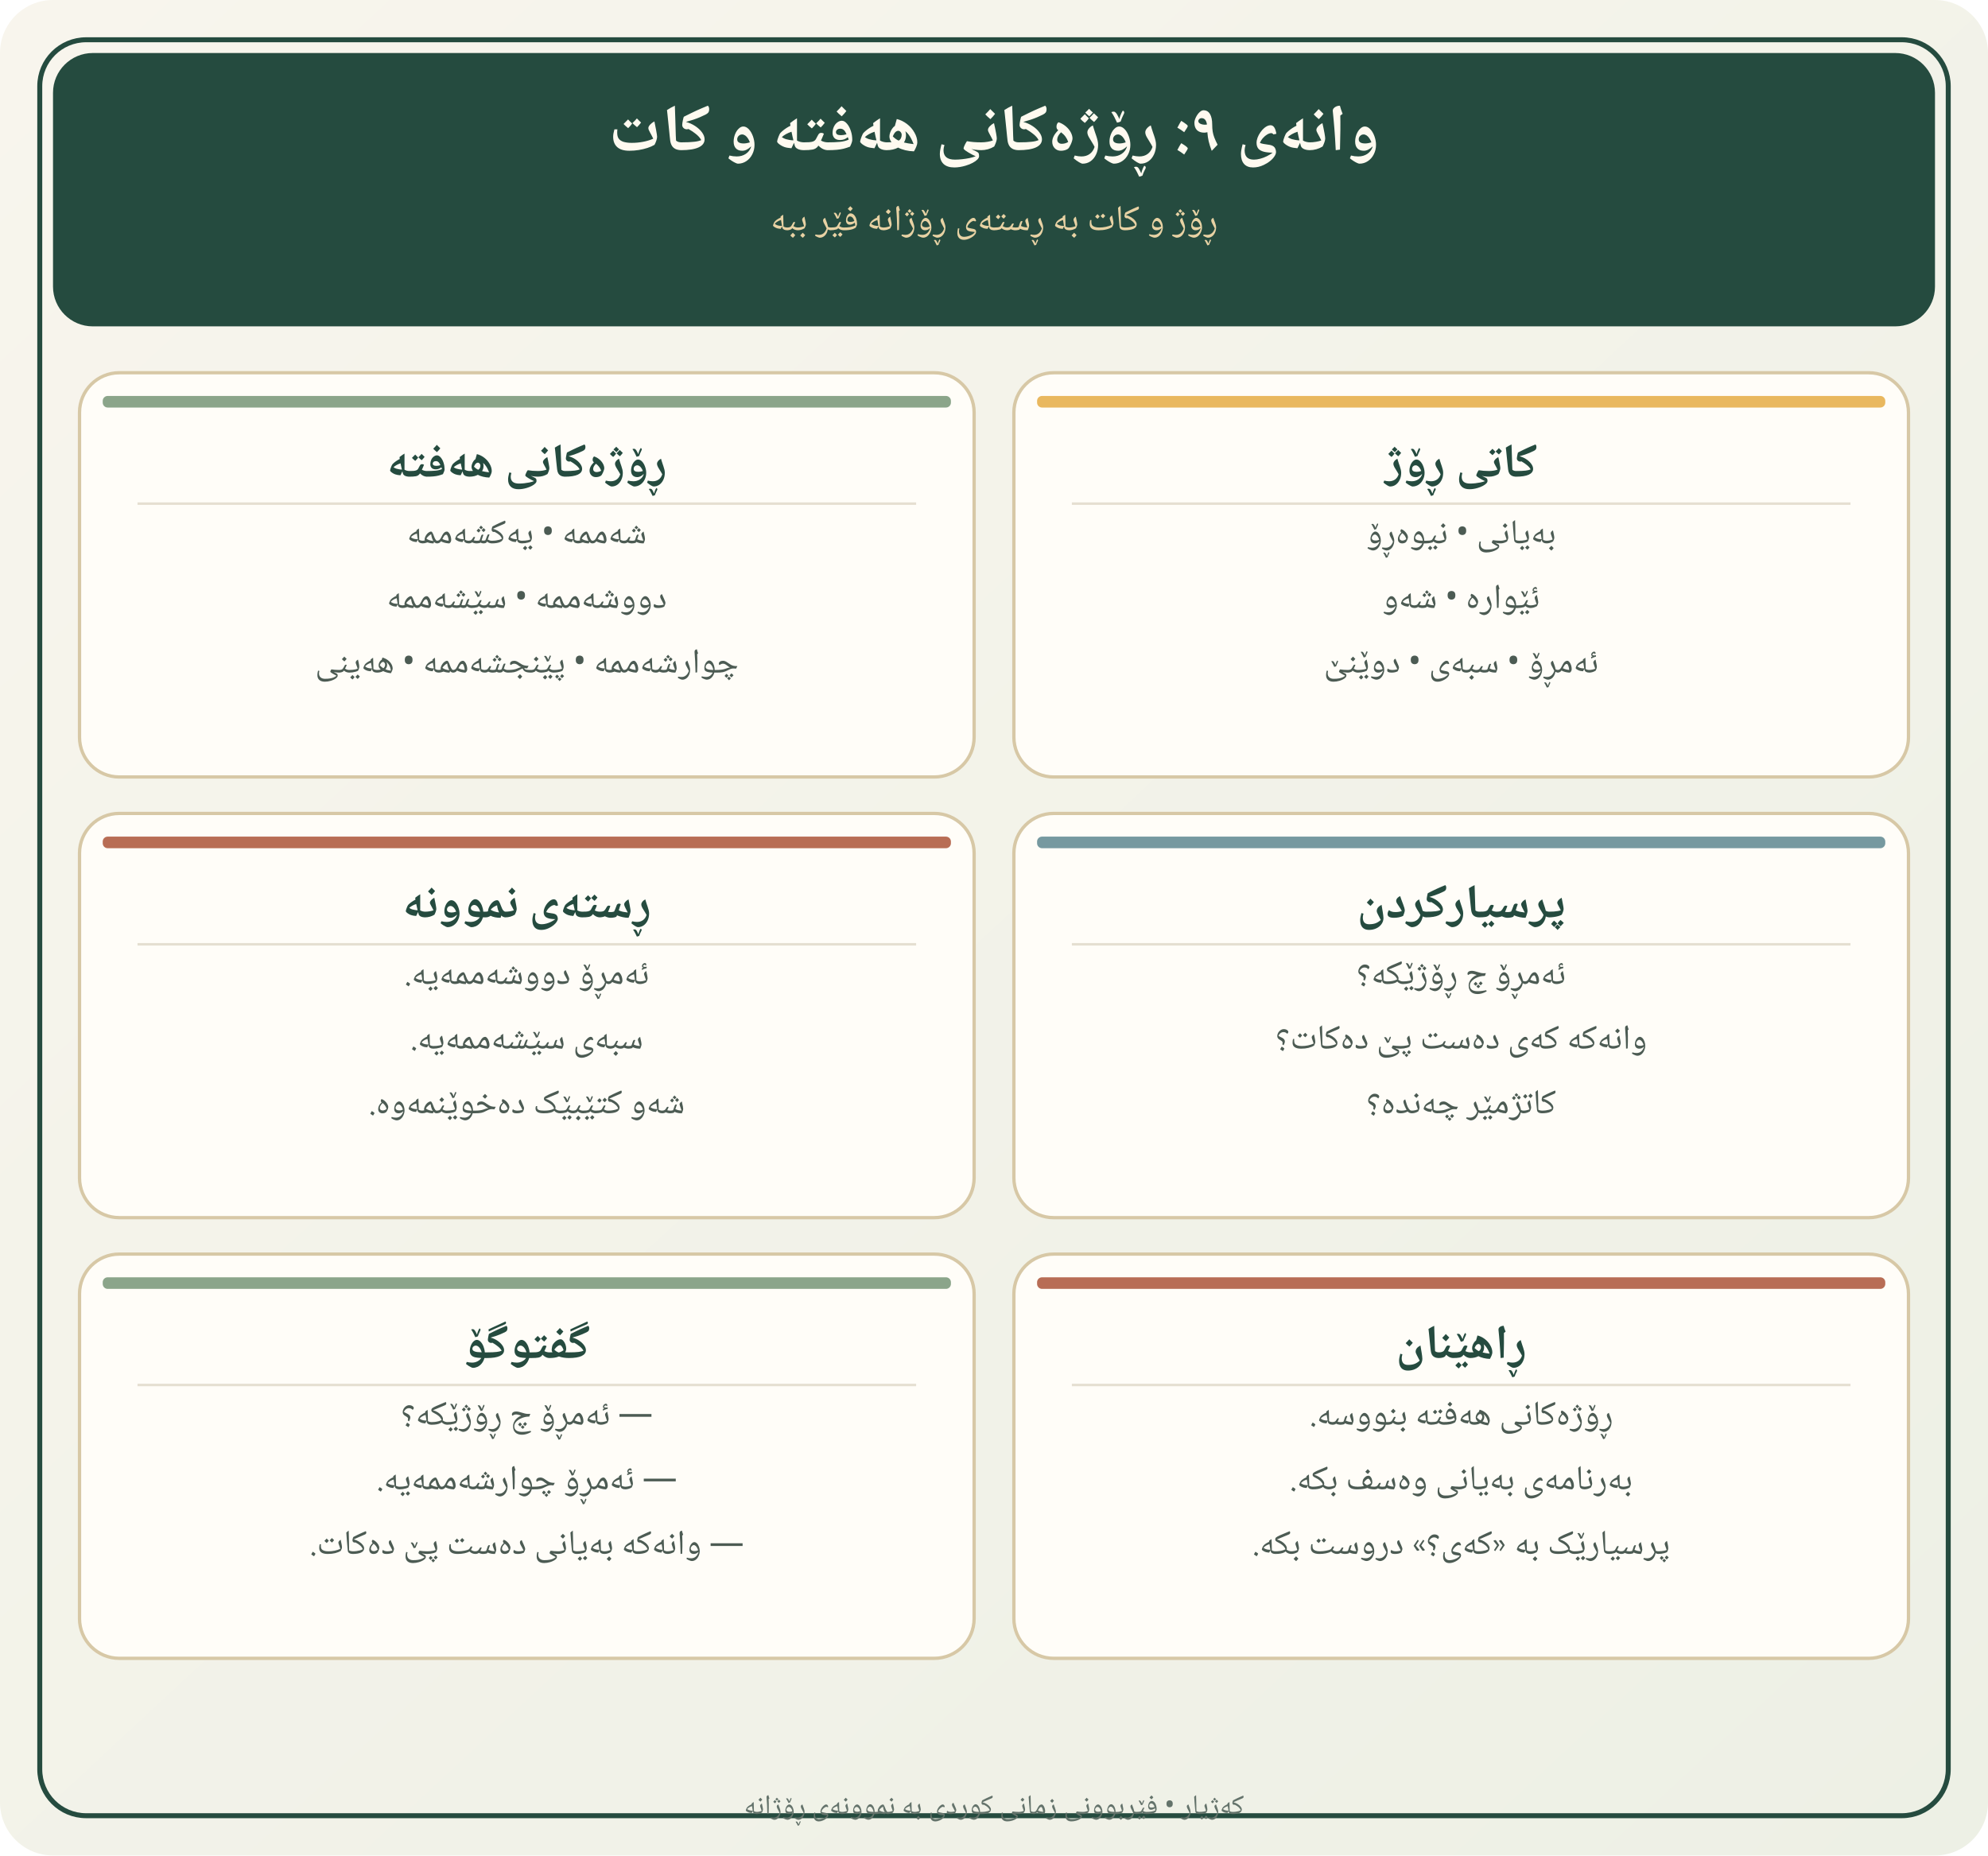
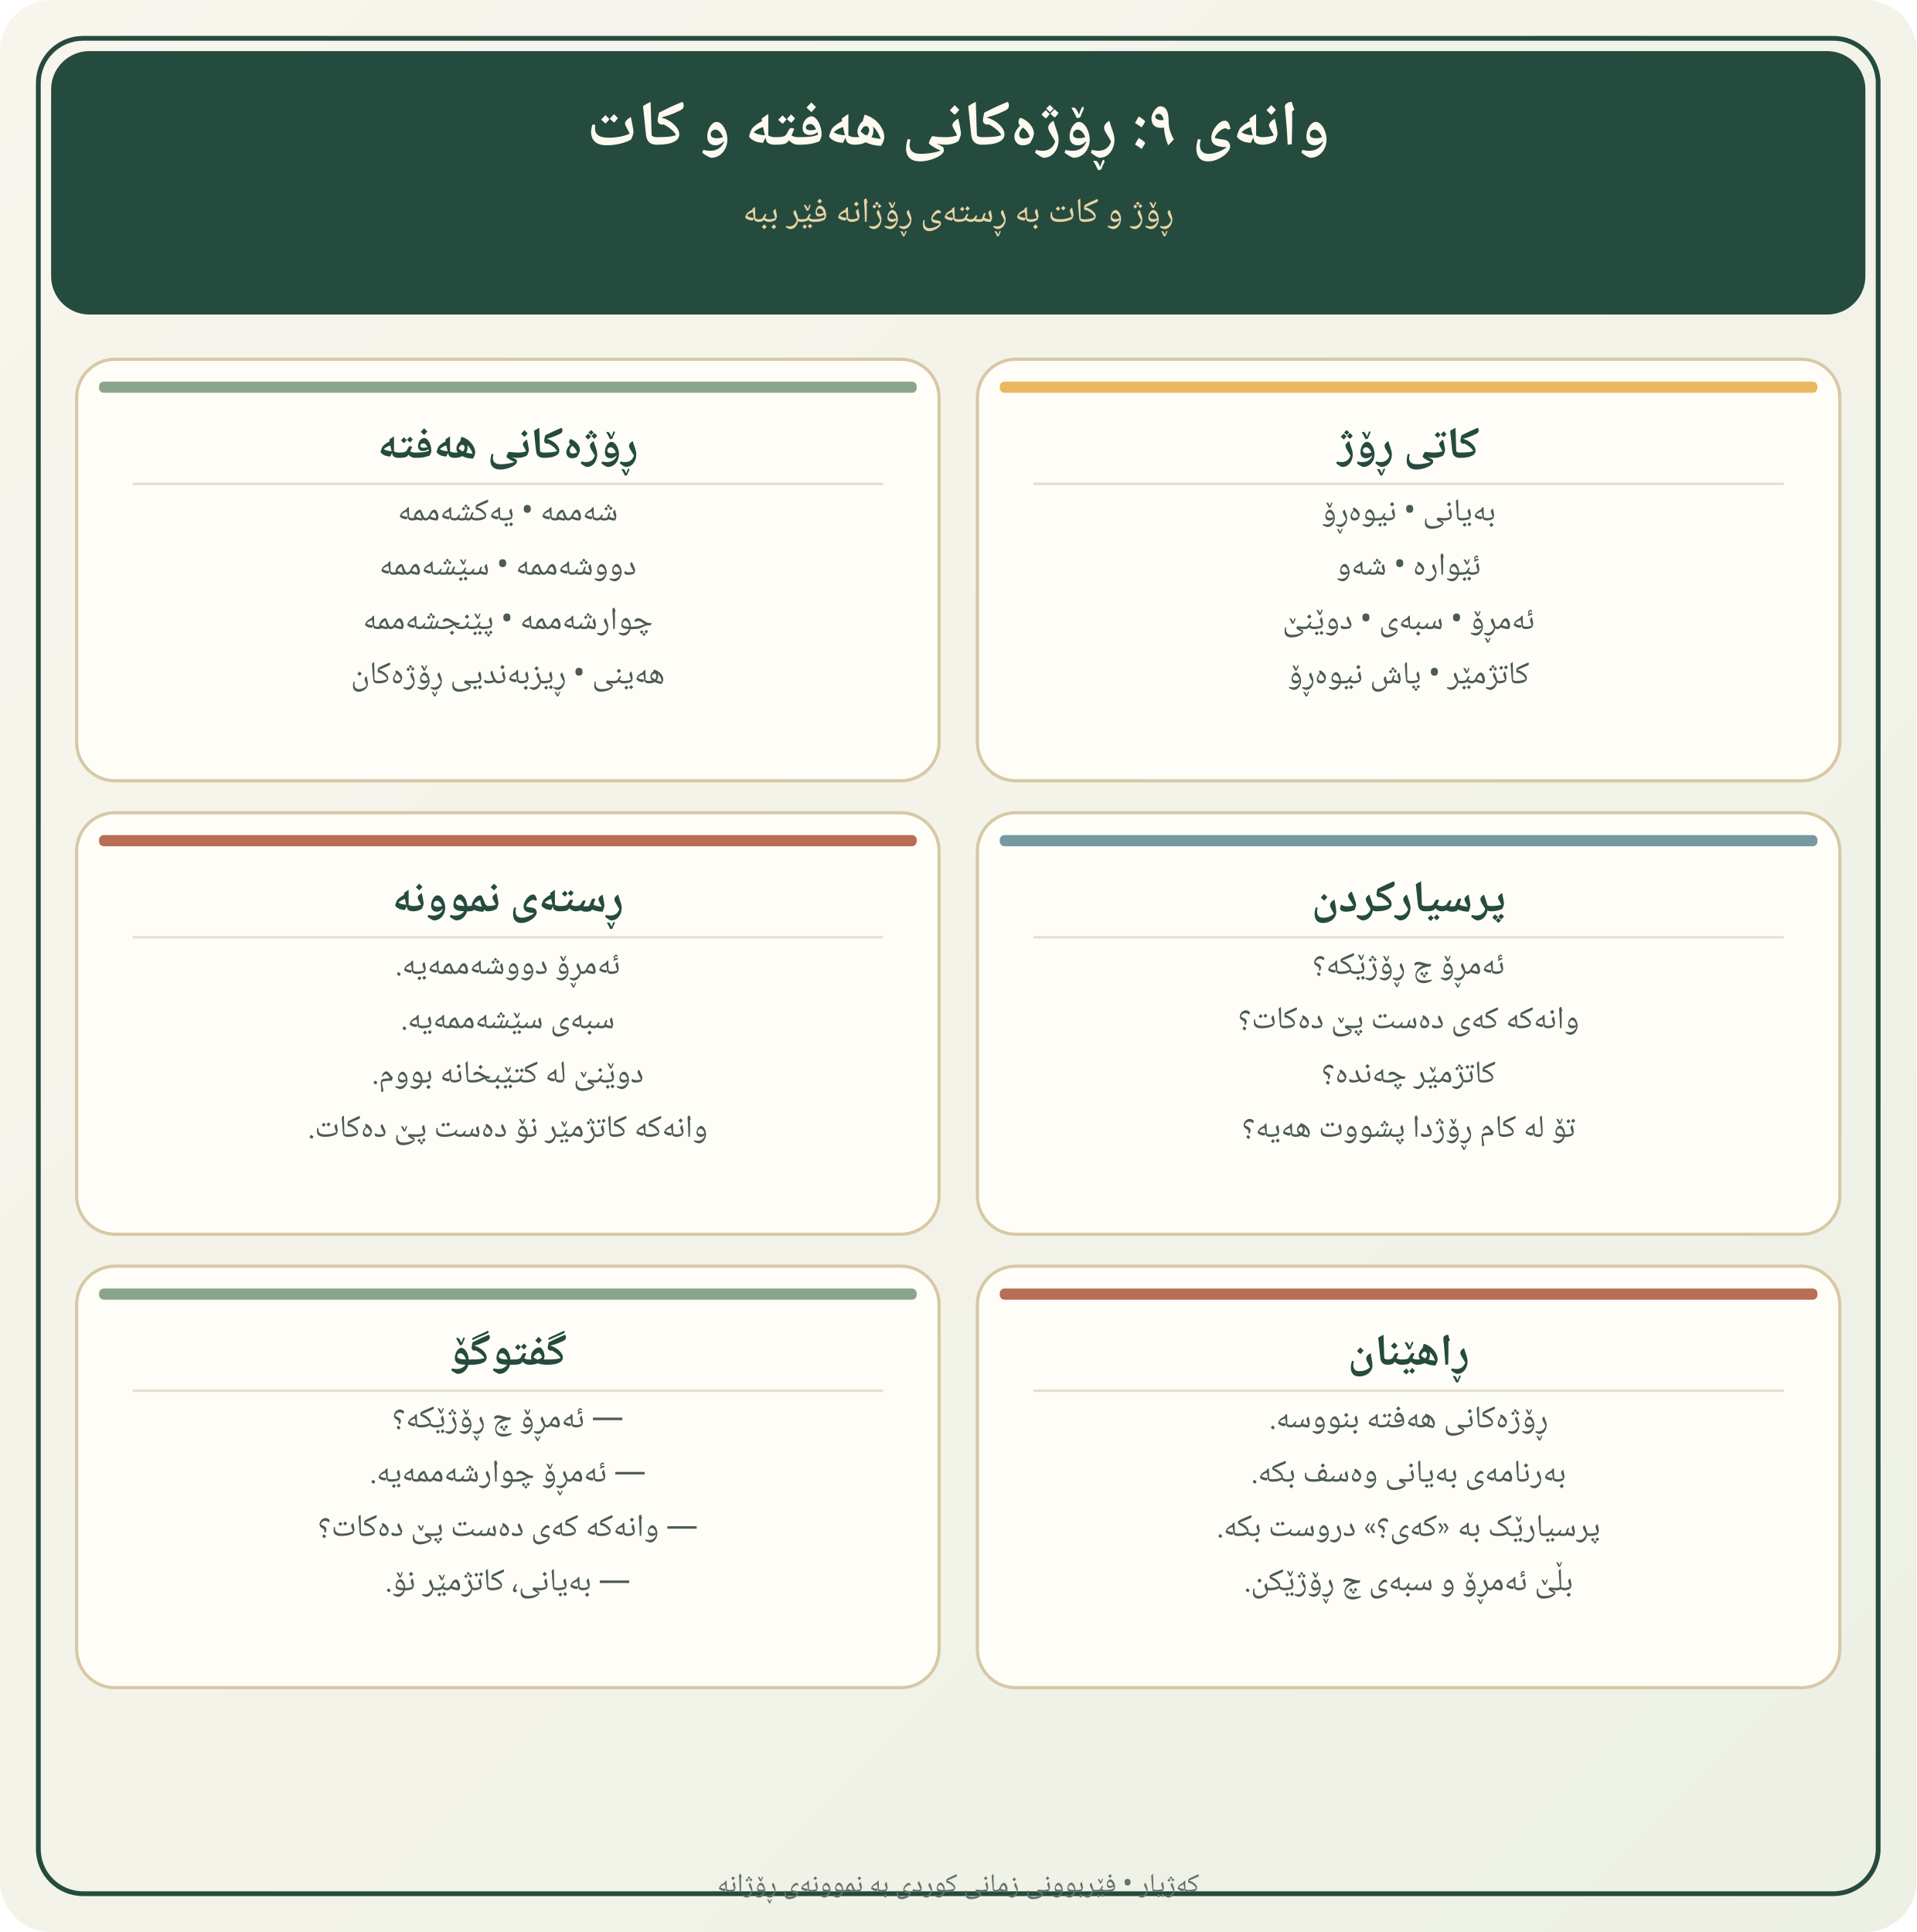
- <svg xmlns="http://www.w3.org/2000/svg" width="1200" height="1120" viewBox="0 0 1200 1120" role="img" aria-label="وانەی ٩: ڕۆژەکانی هەفتە و کات">
+ <svg xmlns="http://www.w3.org/2000/svg" width="1200" height="1210" viewBox="0 0 1200 1210" role="img" aria-label="وانەی ٩: ڕۆژەکانی هەفتە و کات">
  <defs>
    <linearGradient id="bg" x1="0" y1="0" x2="1" y2="1">
      <stop offset="0" stop-color="#f8f5ed" />
      <stop offset="1" stop-color="#edf0e5" />
    </linearGradient>
  </defs>
-   <rect width="1200" height="1120" rx="32" fill="url(#bg)" />
-   <rect x="24" y="24" width="1152" height="1072" rx="28" fill="none" stroke="#254b3f" stroke-width="3" />
+   <rect width="1200" height="1210" rx="32" fill="url(#bg)" />
+   <rect x="24" y="24" width="1152" height="1162" rx="28" fill="none" stroke="#254b3f" stroke-width="3" />
  <rect x="32" y="32" width="1136" height="165" rx="24" fill="#254b3f" />
  <text x="600" y="91" text-anchor="middle" direction="rtl" unicode-bidi="plaintext" font-family="Noto Naskh Arabic, Noto Sans Arabic, sans-serif" font-size="40" font-weight="700" fill="#fffaf0">وانەی ٩: ڕۆژەکانی هەفتە و کات</text>
  <text x="600" y="139" text-anchor="middle" direction="rtl" unicode-bidi="plaintext" font-family="Noto Naskh Arabic, Noto Sans Arabic, sans-serif" font-size="22" fill="#e8d2a4">ڕۆژ و کات بە ڕستەی ڕۆژانە فێر ببە</text>
  <g>
-     <rect x="48" y="225" width="540" height="244" rx="24" fill="#fffdf8" stroke="#d7c8a6" stroke-width="2" />
+     <rect x="48" y="225" width="540" height="264" rx="24" fill="#fffdf8" stroke="#d7c8a6" stroke-width="2" />
    <rect x="62" y="239" width="512" height="7" rx="3" fill="#8ba58a" />
-     <text x="318" y="288" text-anchor="middle" direction="rtl" unicode-bidi="plaintext" font-family="Noto Naskh Arabic, Noto Sans Arabic, sans-serif" font-size="29" font-weight="700" fill="#254b3f">ڕۆژەکانی هەفتە</text>
-     <path d="M83 304 H553" stroke="#e5dfd1" stroke-width="1.5" />
-     <text x="318" y="328" text-anchor="middle" direction="rtl" unicode-bidi="plaintext" font-family="Noto Naskh Arabic, Noto Sans Arabic, sans-serif" font-size="21" fill="#4c5b53">شەممە • یەکشەممە</text>
-     <text x="318" y="367" text-anchor="middle" direction="rtl" unicode-bidi="plaintext" font-family="Noto Naskh Arabic, Noto Sans Arabic, sans-serif" font-size="21" fill="#4c5b53">دووشەممە • سێشەممە</text>
-     <text x="318" y="406" text-anchor="middle" direction="rtl" unicode-bidi="plaintext" font-family="Noto Naskh Arabic, Noto Sans Arabic, sans-serif" font-size="21" fill="#4c5b53">چوارشەممە • پێنجشەممە • هەینی</text>
+     <text x="318" y="287" text-anchor="middle" direction="rtl" unicode-bidi="plaintext" font-family="Noto Naskh Arabic, Noto Sans Arabic, sans-serif" font-size="28" font-weight="700" fill="#254b3f">ڕۆژەکانی هەفتە</text>
+     <path d="M83 303 H553" stroke="#e5dfd1" stroke-width="1.5" />
+     <text x="318" y="326" text-anchor="middle" direction="rtl" unicode-bidi="plaintext" font-family="Noto Naskh Arabic, Noto Sans Arabic, sans-serif" font-size="20" fill="#4c5b53">شەممە • یەکشەممە</text>
+     <text x="318" y="360" text-anchor="middle" direction="rtl" unicode-bidi="plaintext" font-family="Noto Naskh Arabic, Noto Sans Arabic, sans-serif" font-size="20" fill="#4c5b53">دووشەممە • سێشەممە</text>
+     <text x="318" y="394" text-anchor="middle" direction="rtl" unicode-bidi="plaintext" font-family="Noto Naskh Arabic, Noto Sans Arabic, sans-serif" font-size="20" fill="#4c5b53">چوارشەممە • پێنجشەممە</text>
+     <text x="318" y="428" text-anchor="middle" direction="rtl" unicode-bidi="plaintext" font-family="Noto Naskh Arabic, Noto Sans Arabic, sans-serif" font-size="20" fill="#4c5b53">هەینی • ڕیزبەندیی ڕۆژەکان</text>
  </g>
  <g>
-     <rect x="612" y="225" width="540" height="244" rx="24" fill="#fffdf8" stroke="#d7c8a6" stroke-width="2" />
+     <rect x="612" y="225" width="540" height="264" rx="24" fill="#fffdf8" stroke="#d7c8a6" stroke-width="2" />
    <rect x="626" y="239" width="512" height="7" rx="3" fill="#e9b85f" />
-     <text x="882" y="288" text-anchor="middle" direction="rtl" unicode-bidi="plaintext" font-family="Noto Naskh Arabic, Noto Sans Arabic, sans-serif" font-size="29" font-weight="700" fill="#254b3f">کاتی ڕۆژ</text>
-     <path d="M647 304 H1117" stroke="#e5dfd1" stroke-width="1.5" />
-     <text x="882" y="328" text-anchor="middle" direction="rtl" unicode-bidi="plaintext" font-family="Noto Naskh Arabic, Noto Sans Arabic, sans-serif" font-size="21" fill="#4c5b53">بەیانی • نیوەڕۆ</text>
-     <text x="882" y="367" text-anchor="middle" direction="rtl" unicode-bidi="plaintext" font-family="Noto Naskh Arabic, Noto Sans Arabic, sans-serif" font-size="21" fill="#4c5b53">ئێوارە • شەو</text>
-     <text x="882" y="406" text-anchor="middle" direction="rtl" unicode-bidi="plaintext" font-family="Noto Naskh Arabic, Noto Sans Arabic, sans-serif" font-size="21" fill="#4c5b53">ئەمڕۆ • سبەی • دوێنێ</text>
+     <text x="882" y="287" text-anchor="middle" direction="rtl" unicode-bidi="plaintext" font-family="Noto Naskh Arabic, Noto Sans Arabic, sans-serif" font-size="28" font-weight="700" fill="#254b3f">کاتی ڕۆژ</text>
+     <path d="M647 303 H1117" stroke="#e5dfd1" stroke-width="1.5" />
+     <text x="882" y="326" text-anchor="middle" direction="rtl" unicode-bidi="plaintext" font-family="Noto Naskh Arabic, Noto Sans Arabic, sans-serif" font-size="20" fill="#4c5b53">بەیانی • نیوەڕۆ</text>
+     <text x="882" y="360" text-anchor="middle" direction="rtl" unicode-bidi="plaintext" font-family="Noto Naskh Arabic, Noto Sans Arabic, sans-serif" font-size="20" fill="#4c5b53">ئێوارە • شەو</text>
+     <text x="882" y="394" text-anchor="middle" direction="rtl" unicode-bidi="plaintext" font-family="Noto Naskh Arabic, Noto Sans Arabic, sans-serif" font-size="20" fill="#4c5b53">ئەمڕۆ • سبەی • دوێنێ</text>
+     <text x="882" y="428" text-anchor="middle" direction="rtl" unicode-bidi="plaintext" font-family="Noto Naskh Arabic, Noto Sans Arabic, sans-serif" font-size="20" fill="#4c5b53">کاتژمێر • پاش نیوەڕۆ</text>
  </g>
  <g>
-     <rect x="48" y="491" width="540" height="244" rx="24" fill="#fffdf8" stroke="#d7c8a6" stroke-width="2" />
-     <rect x="62" y="505" width="512" height="7" rx="3" fill="#b86d55" />
-     <text x="318" y="554" text-anchor="middle" direction="rtl" unicode-bidi="plaintext" font-family="Noto Naskh Arabic, Noto Sans Arabic, sans-serif" font-size="29" font-weight="700" fill="#254b3f">ڕستەی نموونە</text>
-     <path d="M83 570 H553" stroke="#e5dfd1" stroke-width="1.5" />
-     <text x="318" y="594" text-anchor="middle" direction="rtl" unicode-bidi="plaintext" font-family="Noto Naskh Arabic, Noto Sans Arabic, sans-serif" font-size="21" fill="#4c5b53">ئەمڕۆ دووشەممەیە.</text>
-     <text x="318" y="633" text-anchor="middle" direction="rtl" unicode-bidi="plaintext" font-family="Noto Naskh Arabic, Noto Sans Arabic, sans-serif" font-size="21" fill="#4c5b53">سبەی سێشەممەیە.</text>
-     <text x="318" y="672" text-anchor="middle" direction="rtl" unicode-bidi="plaintext" font-family="Noto Naskh Arabic, Noto Sans Arabic, sans-serif" font-size="21" fill="#4c5b53">شەو کتێبێک دەخوێنمەوە.</text>
+     <rect x="48" y="509" width="540" height="264" rx="24" fill="#fffdf8" stroke="#d7c8a6" stroke-width="2" />
+     <rect x="62" y="523" width="512" height="7" rx="3" fill="#b86d55" />
+     <text x="318" y="571" text-anchor="middle" direction="rtl" unicode-bidi="plaintext" font-family="Noto Naskh Arabic, Noto Sans Arabic, sans-serif" font-size="28" font-weight="700" fill="#254b3f">ڕستەی نموونە</text>
+     <path d="M83 587 H553" stroke="#e5dfd1" stroke-width="1.5" />
+     <text x="318" y="610" text-anchor="middle" direction="rtl" unicode-bidi="plaintext" font-family="Noto Naskh Arabic, Noto Sans Arabic, sans-serif" font-size="20" fill="#4c5b53">ئەمڕۆ دووشەممەیە.</text>
+     <text x="318" y="644" text-anchor="middle" direction="rtl" unicode-bidi="plaintext" font-family="Noto Naskh Arabic, Noto Sans Arabic, sans-serif" font-size="20" fill="#4c5b53">سبەی سێشەممەیە.</text>
+     <text x="318" y="678" text-anchor="middle" direction="rtl" unicode-bidi="plaintext" font-family="Noto Naskh Arabic, Noto Sans Arabic, sans-serif" font-size="20" fill="#4c5b53">دوێنێ لە کتێبخانە بووم.</text>
+     <text x="318" y="712" text-anchor="middle" direction="rtl" unicode-bidi="plaintext" font-family="Noto Naskh Arabic, Noto Sans Arabic, sans-serif" font-size="20" fill="#4c5b53">وانەکە کاتژمێر نۆ دەست پێ دەکات.</text>
  </g>
  <g>
-     <rect x="612" y="491" width="540" height="244" rx="24" fill="#fffdf8" stroke="#d7c8a6" stroke-width="2" />
-     <rect x="626" y="505" width="512" height="7" rx="3" fill="#7699a0" />
-     <text x="882" y="554" text-anchor="middle" direction="rtl" unicode-bidi="plaintext" font-family="Noto Naskh Arabic, Noto Sans Arabic, sans-serif" font-size="29" font-weight="700" fill="#254b3f">پرسیارکردن</text>
-     <path d="M647 570 H1117" stroke="#e5dfd1" stroke-width="1.5" />
-     <text x="882" y="594" text-anchor="middle" direction="rtl" unicode-bidi="plaintext" font-family="Noto Naskh Arabic, Noto Sans Arabic, sans-serif" font-size="21" fill="#4c5b53">ئەمڕۆ چ ڕۆژێکە؟</text>
-     <text x="882" y="633" text-anchor="middle" direction="rtl" unicode-bidi="plaintext" font-family="Noto Naskh Arabic, Noto Sans Arabic, sans-serif" font-size="21" fill="#4c5b53">وانەکە کەی دەست پێ دەکات؟</text>
-     <text x="882" y="672" text-anchor="middle" direction="rtl" unicode-bidi="plaintext" font-family="Noto Naskh Arabic, Noto Sans Arabic, sans-serif" font-size="21" fill="#4c5b53">کاتژمێر چەندە؟</text>
+     <rect x="612" y="509" width="540" height="264" rx="24" fill="#fffdf8" stroke="#d7c8a6" stroke-width="2" />
+     <rect x="626" y="523" width="512" height="7" rx="3" fill="#7699a0" />
+     <text x="882" y="571" text-anchor="middle" direction="rtl" unicode-bidi="plaintext" font-family="Noto Naskh Arabic, Noto Sans Arabic, sans-serif" font-size="28" font-weight="700" fill="#254b3f">پرسیارکردن</text>
+     <path d="M647 587 H1117" stroke="#e5dfd1" stroke-width="1.5" />
+     <text x="882" y="610" text-anchor="middle" direction="rtl" unicode-bidi="plaintext" font-family="Noto Naskh Arabic, Noto Sans Arabic, sans-serif" font-size="20" fill="#4c5b53">ئەمڕۆ چ ڕۆژێکە؟</text>
+     <text x="882" y="644" text-anchor="middle" direction="rtl" unicode-bidi="plaintext" font-family="Noto Naskh Arabic, Noto Sans Arabic, sans-serif" font-size="20" fill="#4c5b53">وانەکە کەی دەست پێ دەکات؟</text>
+     <text x="882" y="678" text-anchor="middle" direction="rtl" unicode-bidi="plaintext" font-family="Noto Naskh Arabic, Noto Sans Arabic, sans-serif" font-size="20" fill="#4c5b53">کاتژمێر چەندە؟</text>
+     <text x="882" y="712" text-anchor="middle" direction="rtl" unicode-bidi="plaintext" font-family="Noto Naskh Arabic, Noto Sans Arabic, sans-serif" font-size="20" fill="#4c5b53">تۆ لە کام ڕۆژدا پشووت هەیە؟</text>
  </g>
  <g>
-     <rect x="48" y="757" width="540" height="244" rx="24" fill="#fffdf8" stroke="#d7c8a6" stroke-width="2" />
-     <rect x="62" y="771" width="512" height="7" rx="3" fill="#8ba58a" />
-     <text x="318" y="820" text-anchor="middle" direction="rtl" unicode-bidi="plaintext" font-family="Noto Naskh Arabic, Noto Sans Arabic, sans-serif" font-size="29" font-weight="700" fill="#254b3f">گفتوگۆ</text>
-     <path d="M83 836 H553" stroke="#e5dfd1" stroke-width="1.5" />
-     <text x="318" y="860" text-anchor="middle" direction="rtl" unicode-bidi="plaintext" font-family="Noto Naskh Arabic, Noto Sans Arabic, sans-serif" font-size="21" fill="#4c5b53">— ئەمڕۆ چ ڕۆژێکە؟</text>
-     <text x="318" y="899" text-anchor="middle" direction="rtl" unicode-bidi="plaintext" font-family="Noto Naskh Arabic, Noto Sans Arabic, sans-serif" font-size="21" fill="#4c5b53">— ئەمڕۆ چوارشەممەیە.</text>
-     <text x="318" y="938" text-anchor="middle" direction="rtl" unicode-bidi="plaintext" font-family="Noto Naskh Arabic, Noto Sans Arabic, sans-serif" font-size="21" fill="#4c5b53">— وانەکە بەیانی دەست پێ دەکات.</text>
+     <rect x="48" y="793" width="540" height="264" rx="24" fill="#fffdf8" stroke="#d7c8a6" stroke-width="2" />
+     <rect x="62" y="807" width="512" height="7" rx="3" fill="#8ba58a" />
+     <text x="318" y="855" text-anchor="middle" direction="rtl" unicode-bidi="plaintext" font-family="Noto Naskh Arabic, Noto Sans Arabic, sans-serif" font-size="28" font-weight="700" fill="#254b3f">گفتوگۆ</text>
+     <path d="M83 871 H553" stroke="#e5dfd1" stroke-width="1.5" />
+     <text x="318" y="894" text-anchor="middle" direction="rtl" unicode-bidi="plaintext" font-family="Noto Naskh Arabic, Noto Sans Arabic, sans-serif" font-size="20" fill="#4c5b53">— ئەمڕۆ چ ڕۆژێکە؟</text>
+     <text x="318" y="928" text-anchor="middle" direction="rtl" unicode-bidi="plaintext" font-family="Noto Naskh Arabic, Noto Sans Arabic, sans-serif" font-size="20" fill="#4c5b53">— ئەمڕۆ چوارشەممەیە.</text>
+     <text x="318" y="962" text-anchor="middle" direction="rtl" unicode-bidi="plaintext" font-family="Noto Naskh Arabic, Noto Sans Arabic, sans-serif" font-size="20" fill="#4c5b53">— وانەکە کەی دەست پێ دەکات؟</text>
+     <text x="318" y="996" text-anchor="middle" direction="rtl" unicode-bidi="plaintext" font-family="Noto Naskh Arabic, Noto Sans Arabic, sans-serif" font-size="20" fill="#4c5b53">— بەیانی، کاتژمێر نۆ.</text>
  </g>
  <g>
-     <rect x="612" y="757" width="540" height="244" rx="24" fill="#fffdf8" stroke="#d7c8a6" stroke-width="2" />
-     <rect x="626" y="771" width="512" height="7" rx="3" fill="#b86d55" />
-     <text x="882" y="820" text-anchor="middle" direction="rtl" unicode-bidi="plaintext" font-family="Noto Naskh Arabic, Noto Sans Arabic, sans-serif" font-size="29" font-weight="700" fill="#254b3f">ڕاهێنان</text>
-     <path d="M647 836 H1117" stroke="#e5dfd1" stroke-width="1.5" />
-     <text x="882" y="860" text-anchor="middle" direction="rtl" unicode-bidi="plaintext" font-family="Noto Naskh Arabic, Noto Sans Arabic, sans-serif" font-size="21" fill="#4c5b53">ڕۆژەکانی هەفتە بنووسە.</text>
-     <text x="882" y="899" text-anchor="middle" direction="rtl" unicode-bidi="plaintext" font-family="Noto Naskh Arabic, Noto Sans Arabic, sans-serif" font-size="21" fill="#4c5b53">بەرنامەی بەیانی وەسف بکە.</text>
-     <text x="882" y="938" text-anchor="middle" direction="rtl" unicode-bidi="plaintext" font-family="Noto Naskh Arabic, Noto Sans Arabic, sans-serif" font-size="21" fill="#4c5b53">پرسیارێک بە «کەی؟» دروست بکە.</text>
+     <rect x="612" y="793" width="540" height="264" rx="24" fill="#fffdf8" stroke="#d7c8a6" stroke-width="2" />
+     <rect x="626" y="807" width="512" height="7" rx="3" fill="#b86d55" />
+     <text x="882" y="855" text-anchor="middle" direction="rtl" unicode-bidi="plaintext" font-family="Noto Naskh Arabic, Noto Sans Arabic, sans-serif" font-size="28" font-weight="700" fill="#254b3f">ڕاهێنان</text>
+     <path d="M647 871 H1117" stroke="#e5dfd1" stroke-width="1.5" />
+     <text x="882" y="894" text-anchor="middle" direction="rtl" unicode-bidi="plaintext" font-family="Noto Naskh Arabic, Noto Sans Arabic, sans-serif" font-size="20" fill="#4c5b53">ڕۆژەکانی هەفتە بنووسە.</text>
+     <text x="882" y="928" text-anchor="middle" direction="rtl" unicode-bidi="plaintext" font-family="Noto Naskh Arabic, Noto Sans Arabic, sans-serif" font-size="20" fill="#4c5b53">بەرنامەی بەیانی وەسف بکە.</text>
+     <text x="882" y="962" text-anchor="middle" direction="rtl" unicode-bidi="plaintext" font-family="Noto Naskh Arabic, Noto Sans Arabic, sans-serif" font-size="20" fill="#4c5b53">پرسیارێک بە «کەی؟» دروست بکە.</text>
+     <text x="882" y="996" text-anchor="middle" direction="rtl" unicode-bidi="plaintext" font-family="Noto Naskh Arabic, Noto Sans Arabic, sans-serif" font-size="20" fill="#4c5b53">بڵێ ئەمڕۆ و سبەی چ ڕۆژێکن.</text>
  </g>
-   <text x="600" y="1095" text-anchor="middle" direction="rtl" unicode-bidi="plaintext" font-family="Noto Naskh Arabic, Noto Sans Arabic, sans-serif" font-size="17" fill="#64736b">کەژیار • فێربوونی زمانی کوردی بە نموونەی ڕۆژانە</text>
+   <text x="600" y="1185" text-anchor="middle" direction="rtl" unicode-bidi="plaintext" font-family="Noto Naskh Arabic, Noto Sans Arabic, sans-serif" font-size="17" fill="#64736b">کەژیار • فێربوونی زمانی کوردی بە نموونەی ڕۆژانە</text>
</svg>
